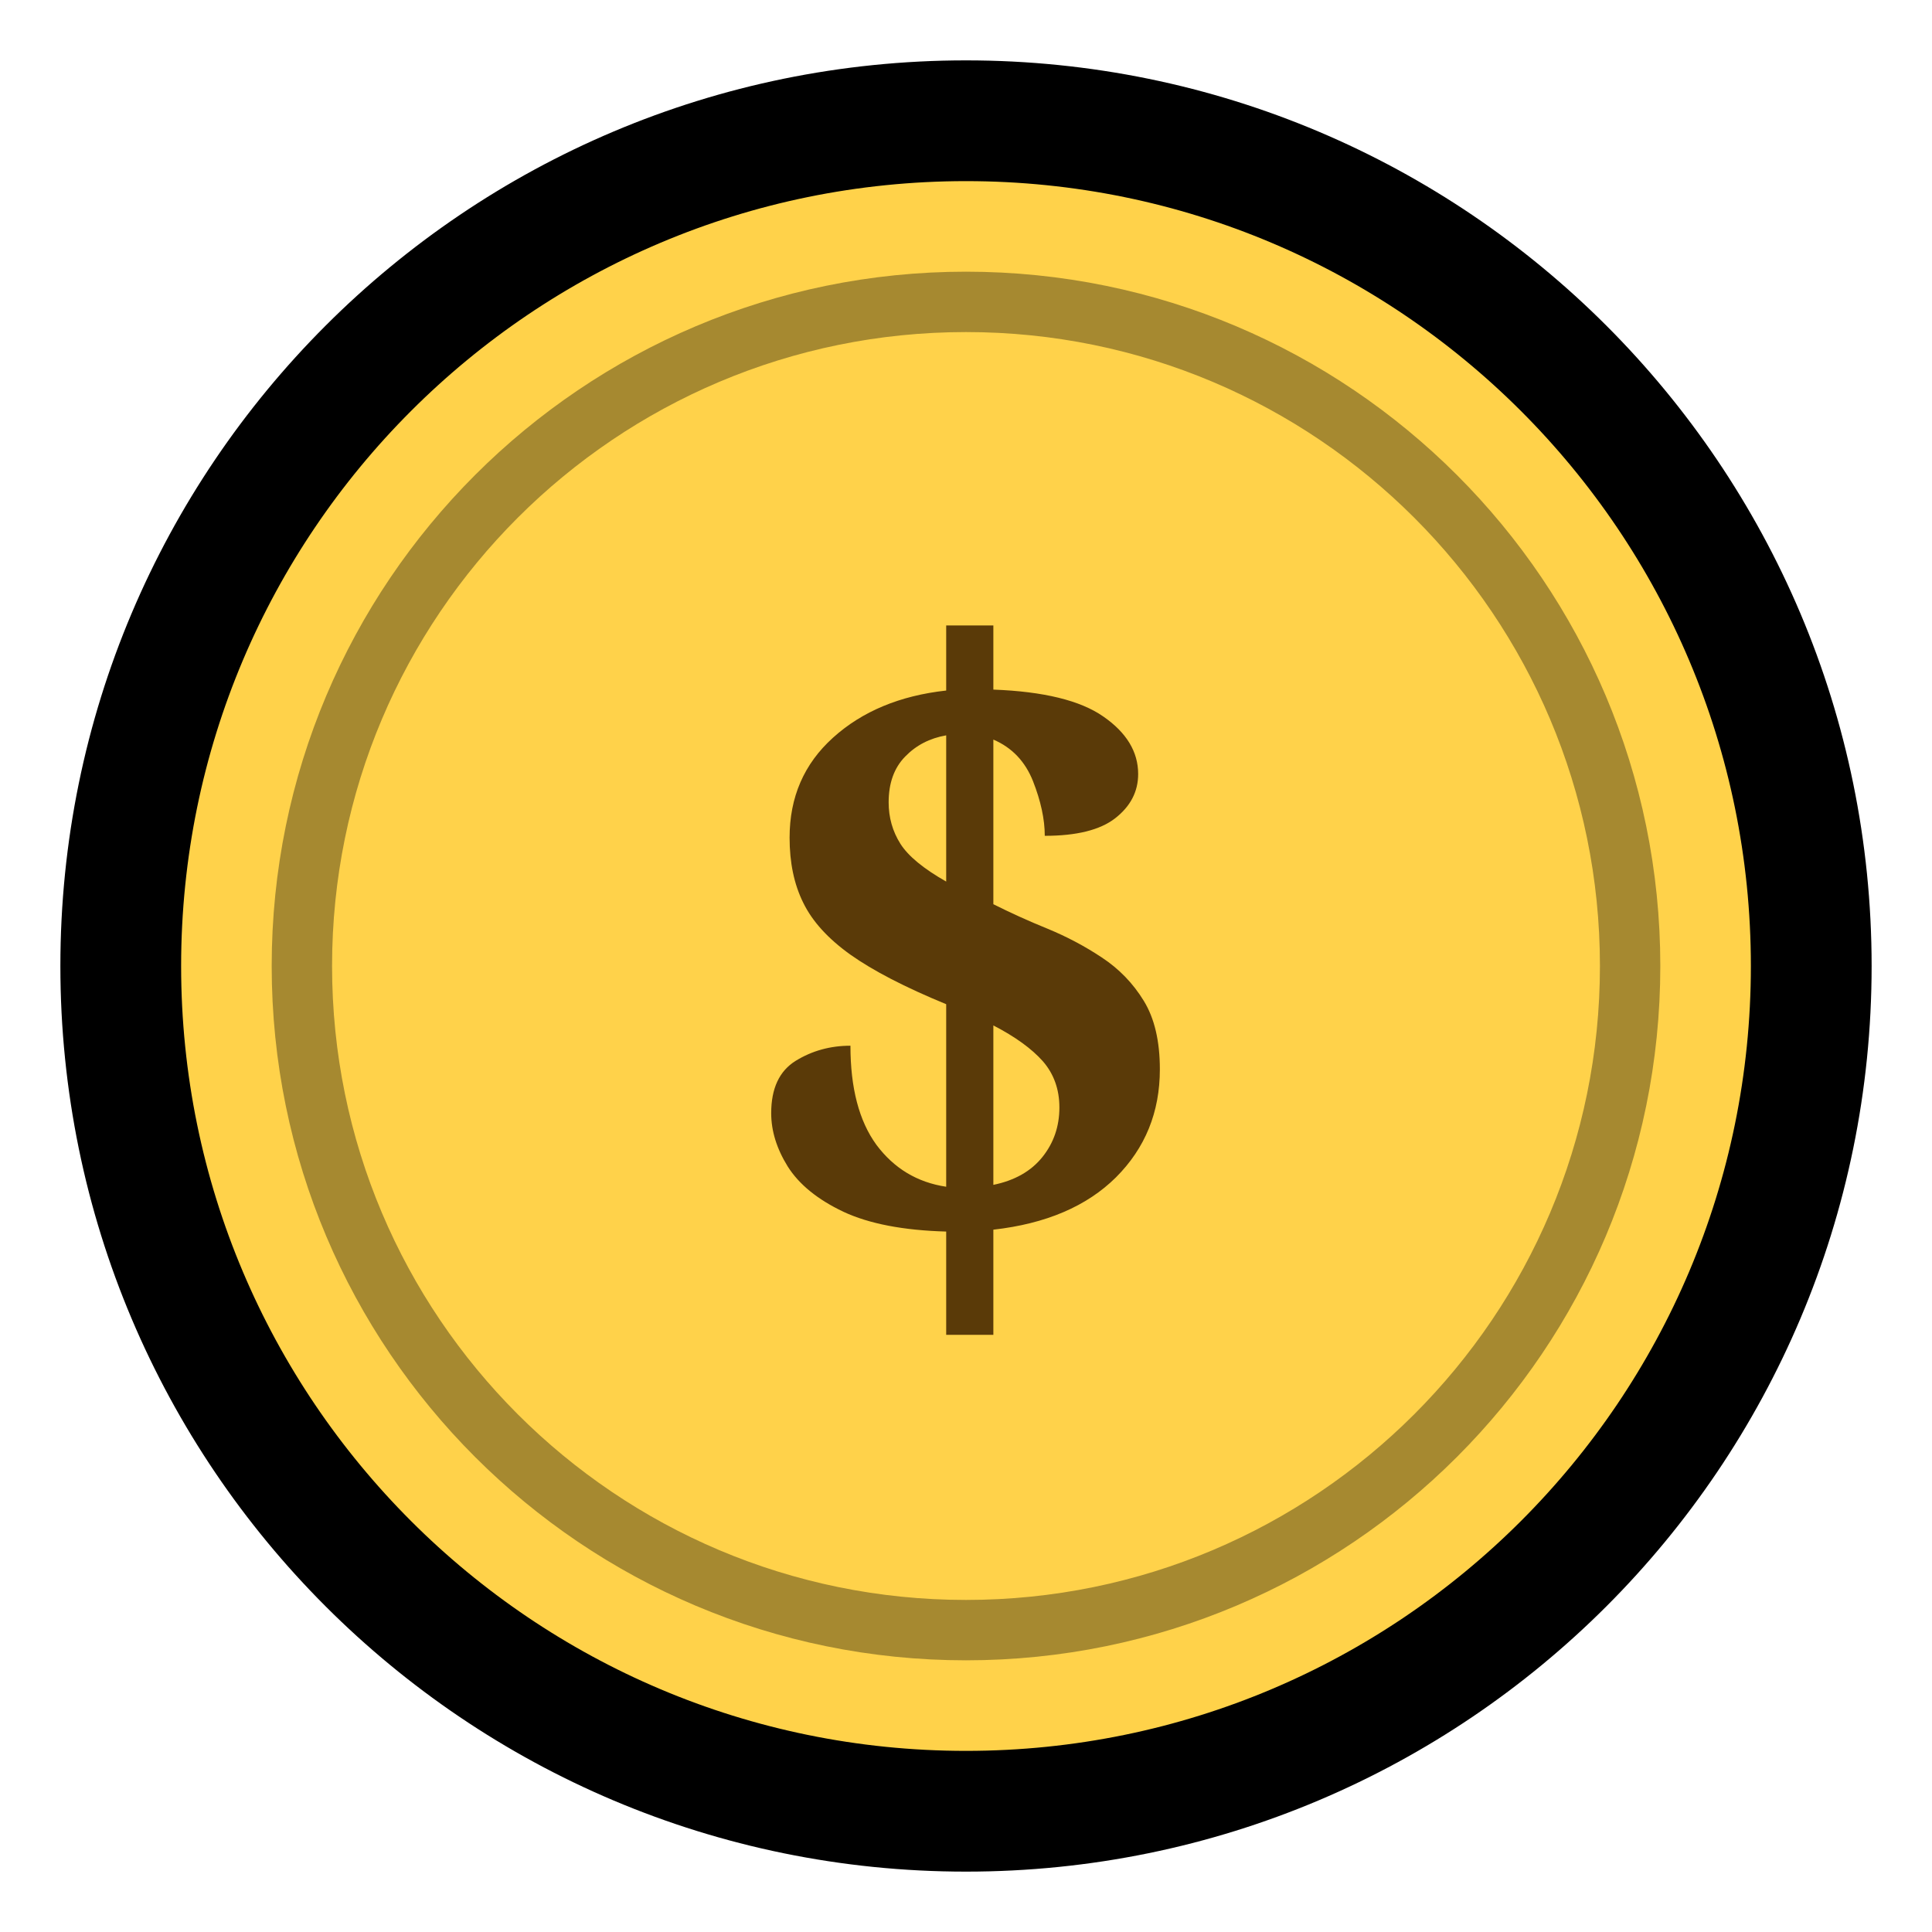
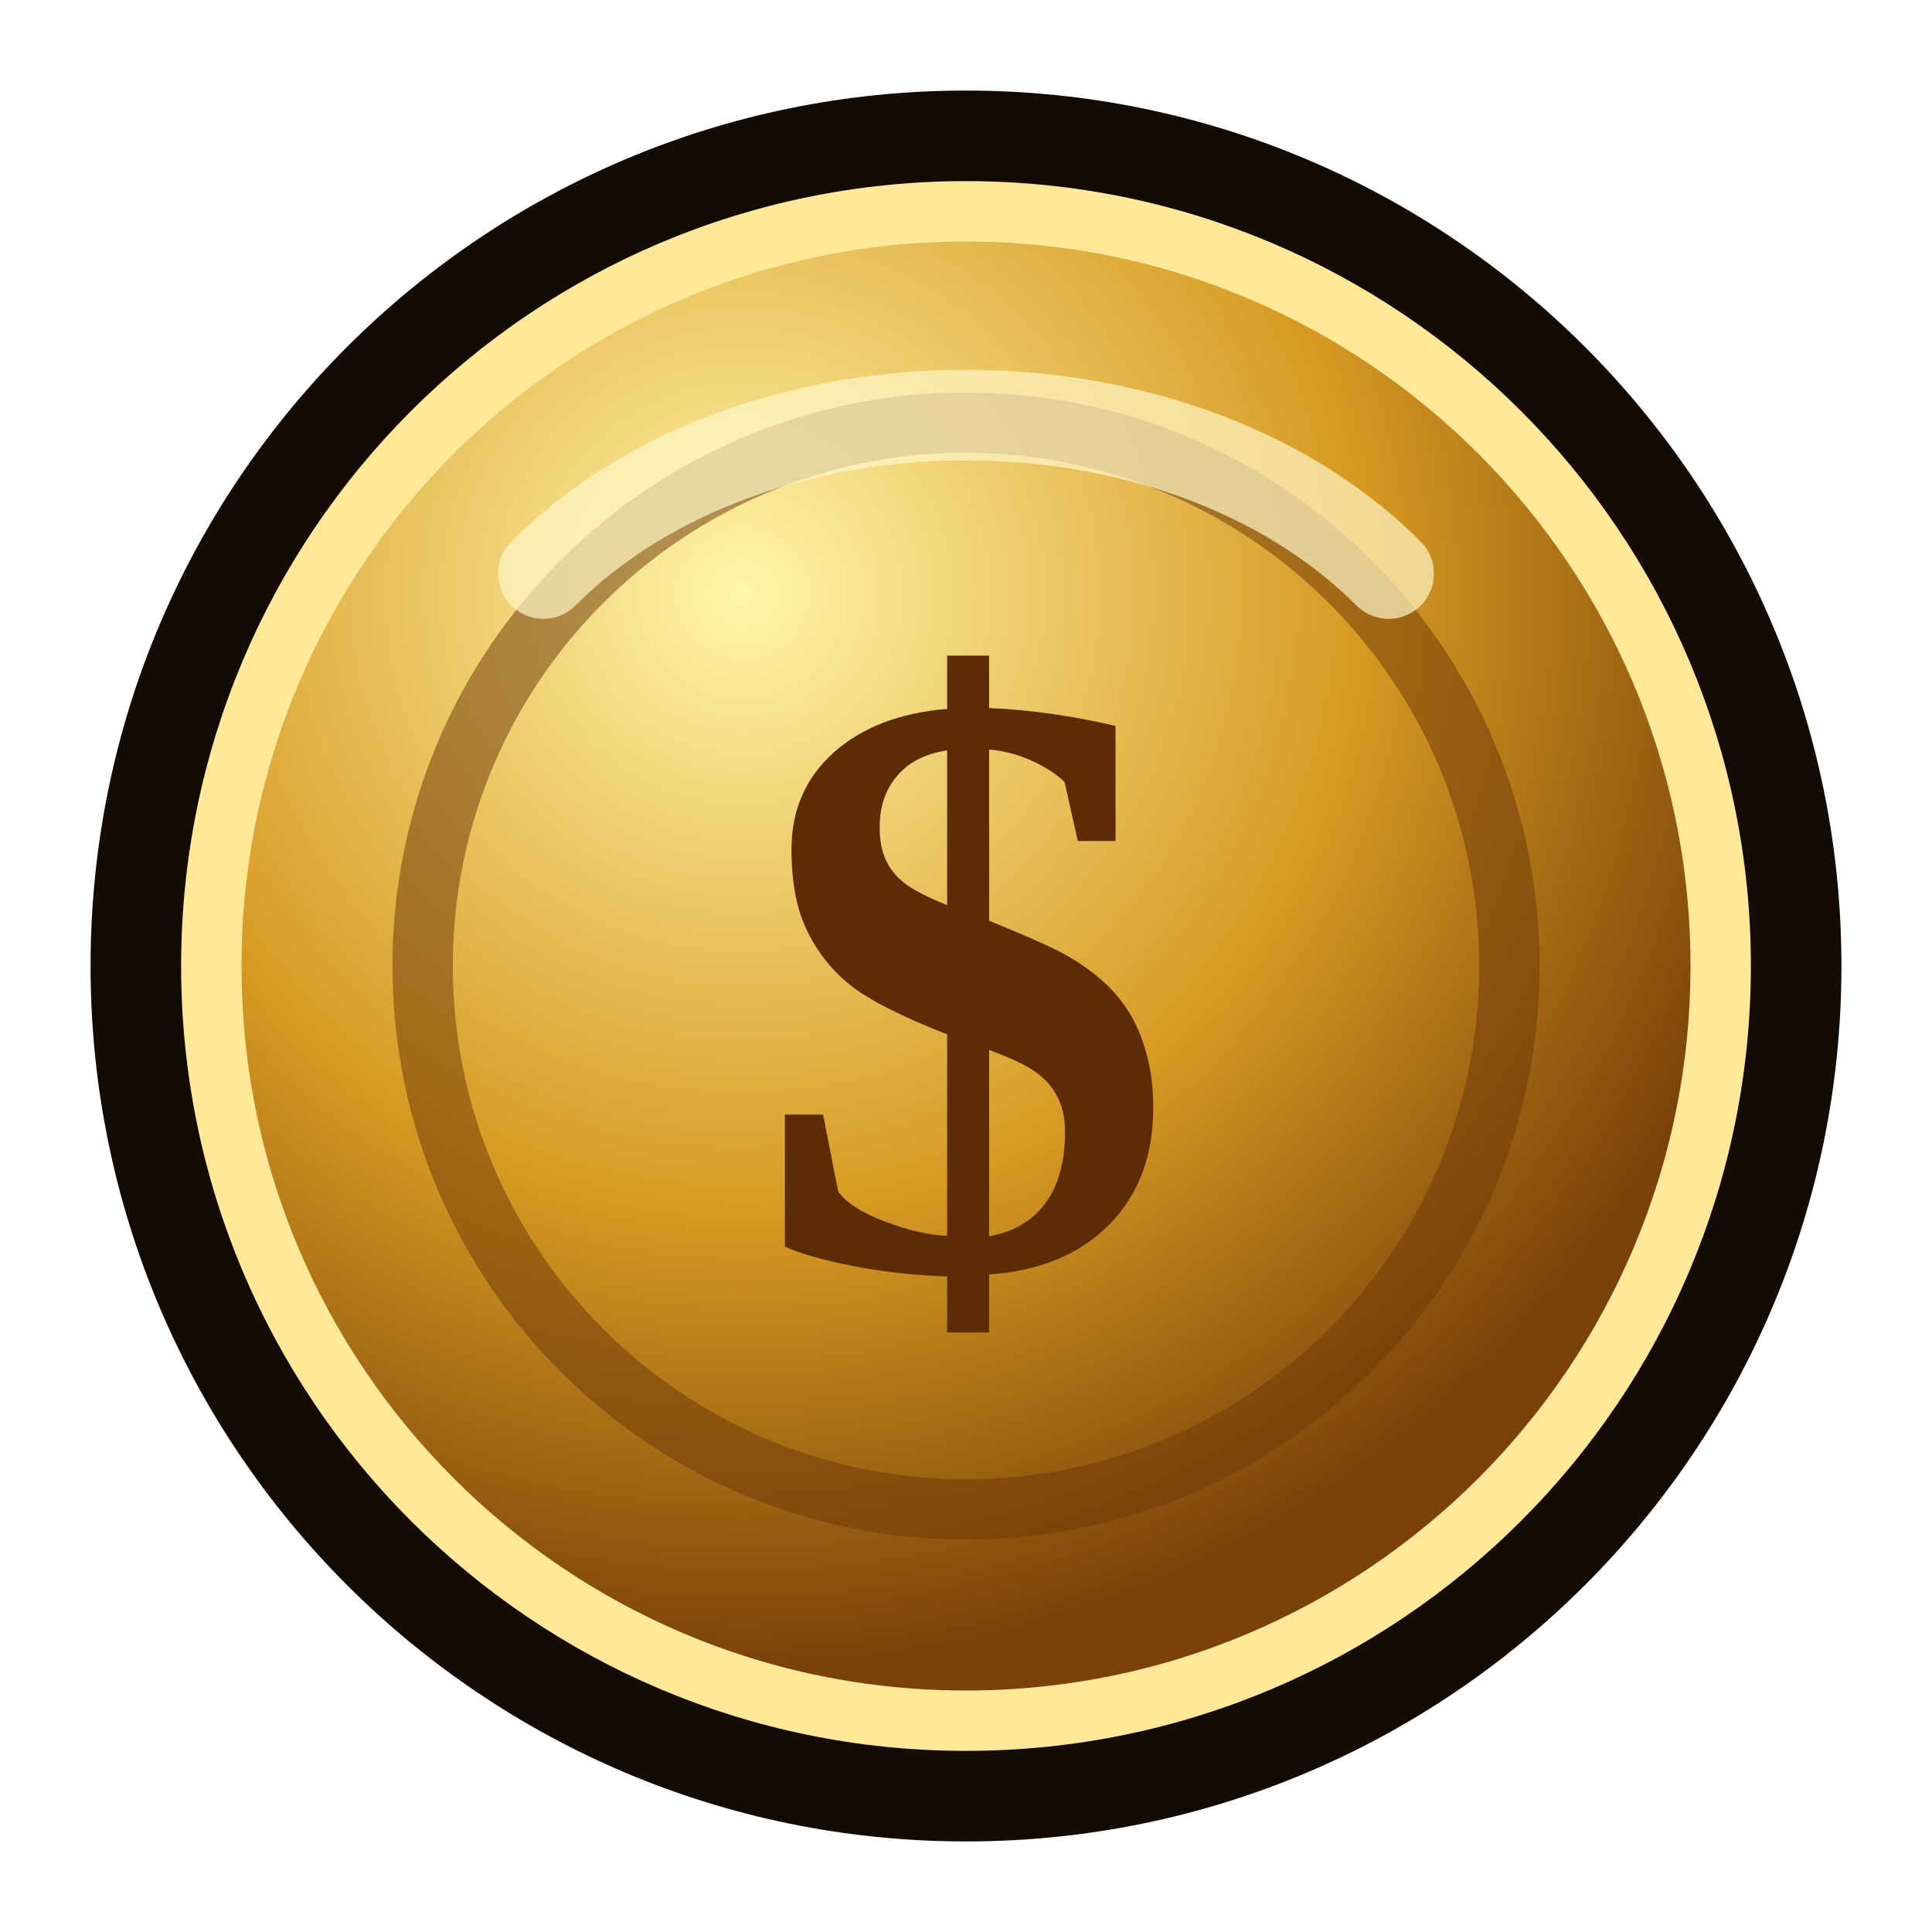
<svg xmlns="http://www.w3.org/2000/svg" viewBox="0 0 64 64" width="64" height="64">
-   <circle cx="32" cy="32" r="28" fill="#ffd24a" stroke="#000" stroke-width="4" />
-   <circle cx="32" cy="32" r="22" fill="none" stroke="rgba(0,0,0,0.35)" stroke-width="2" />
-   <text x="32" y="42" font-size="28" text-anchor="middle" fill="#5a3a08" font-family="serif" font-weight="700">$</text>
+   <defs>
+     <radialGradient id="coin-gold" cx="0.35" cy="0.25" r="0.72">
+       <stop offset="0" stop-color="#fff6aa" />
+       <stop offset="0.58" stop-color="#d69a22" />
+       <stop offset="1" stop-color="#7a4209" />
+     </radialGradient>
+   </defs>
+   <circle cx="32" cy="32" r="29" fill="#130b04" />
+   <circle cx="32" cy="32" r="25" fill="url(#coin-gold)" stroke="#ffe998" stroke-width="2" />
+   <circle cx="32" cy="32" r="18" fill="none" stroke="#6f3a08" stroke-opacity="0.52" stroke-width="2" />
+   <path d="M18 19 C25 12 39 12 46 19" fill="none" stroke="#fff7c6" stroke-opacity="0.7" stroke-width="3" stroke-linecap="round" />
+   <text x="32" y="42" font-size="28" text-anchor="middle" fill="#5d2c05" font-family="Georgia, 'Times New Roman', serif" font-weight="900">$</text>
</svg>
